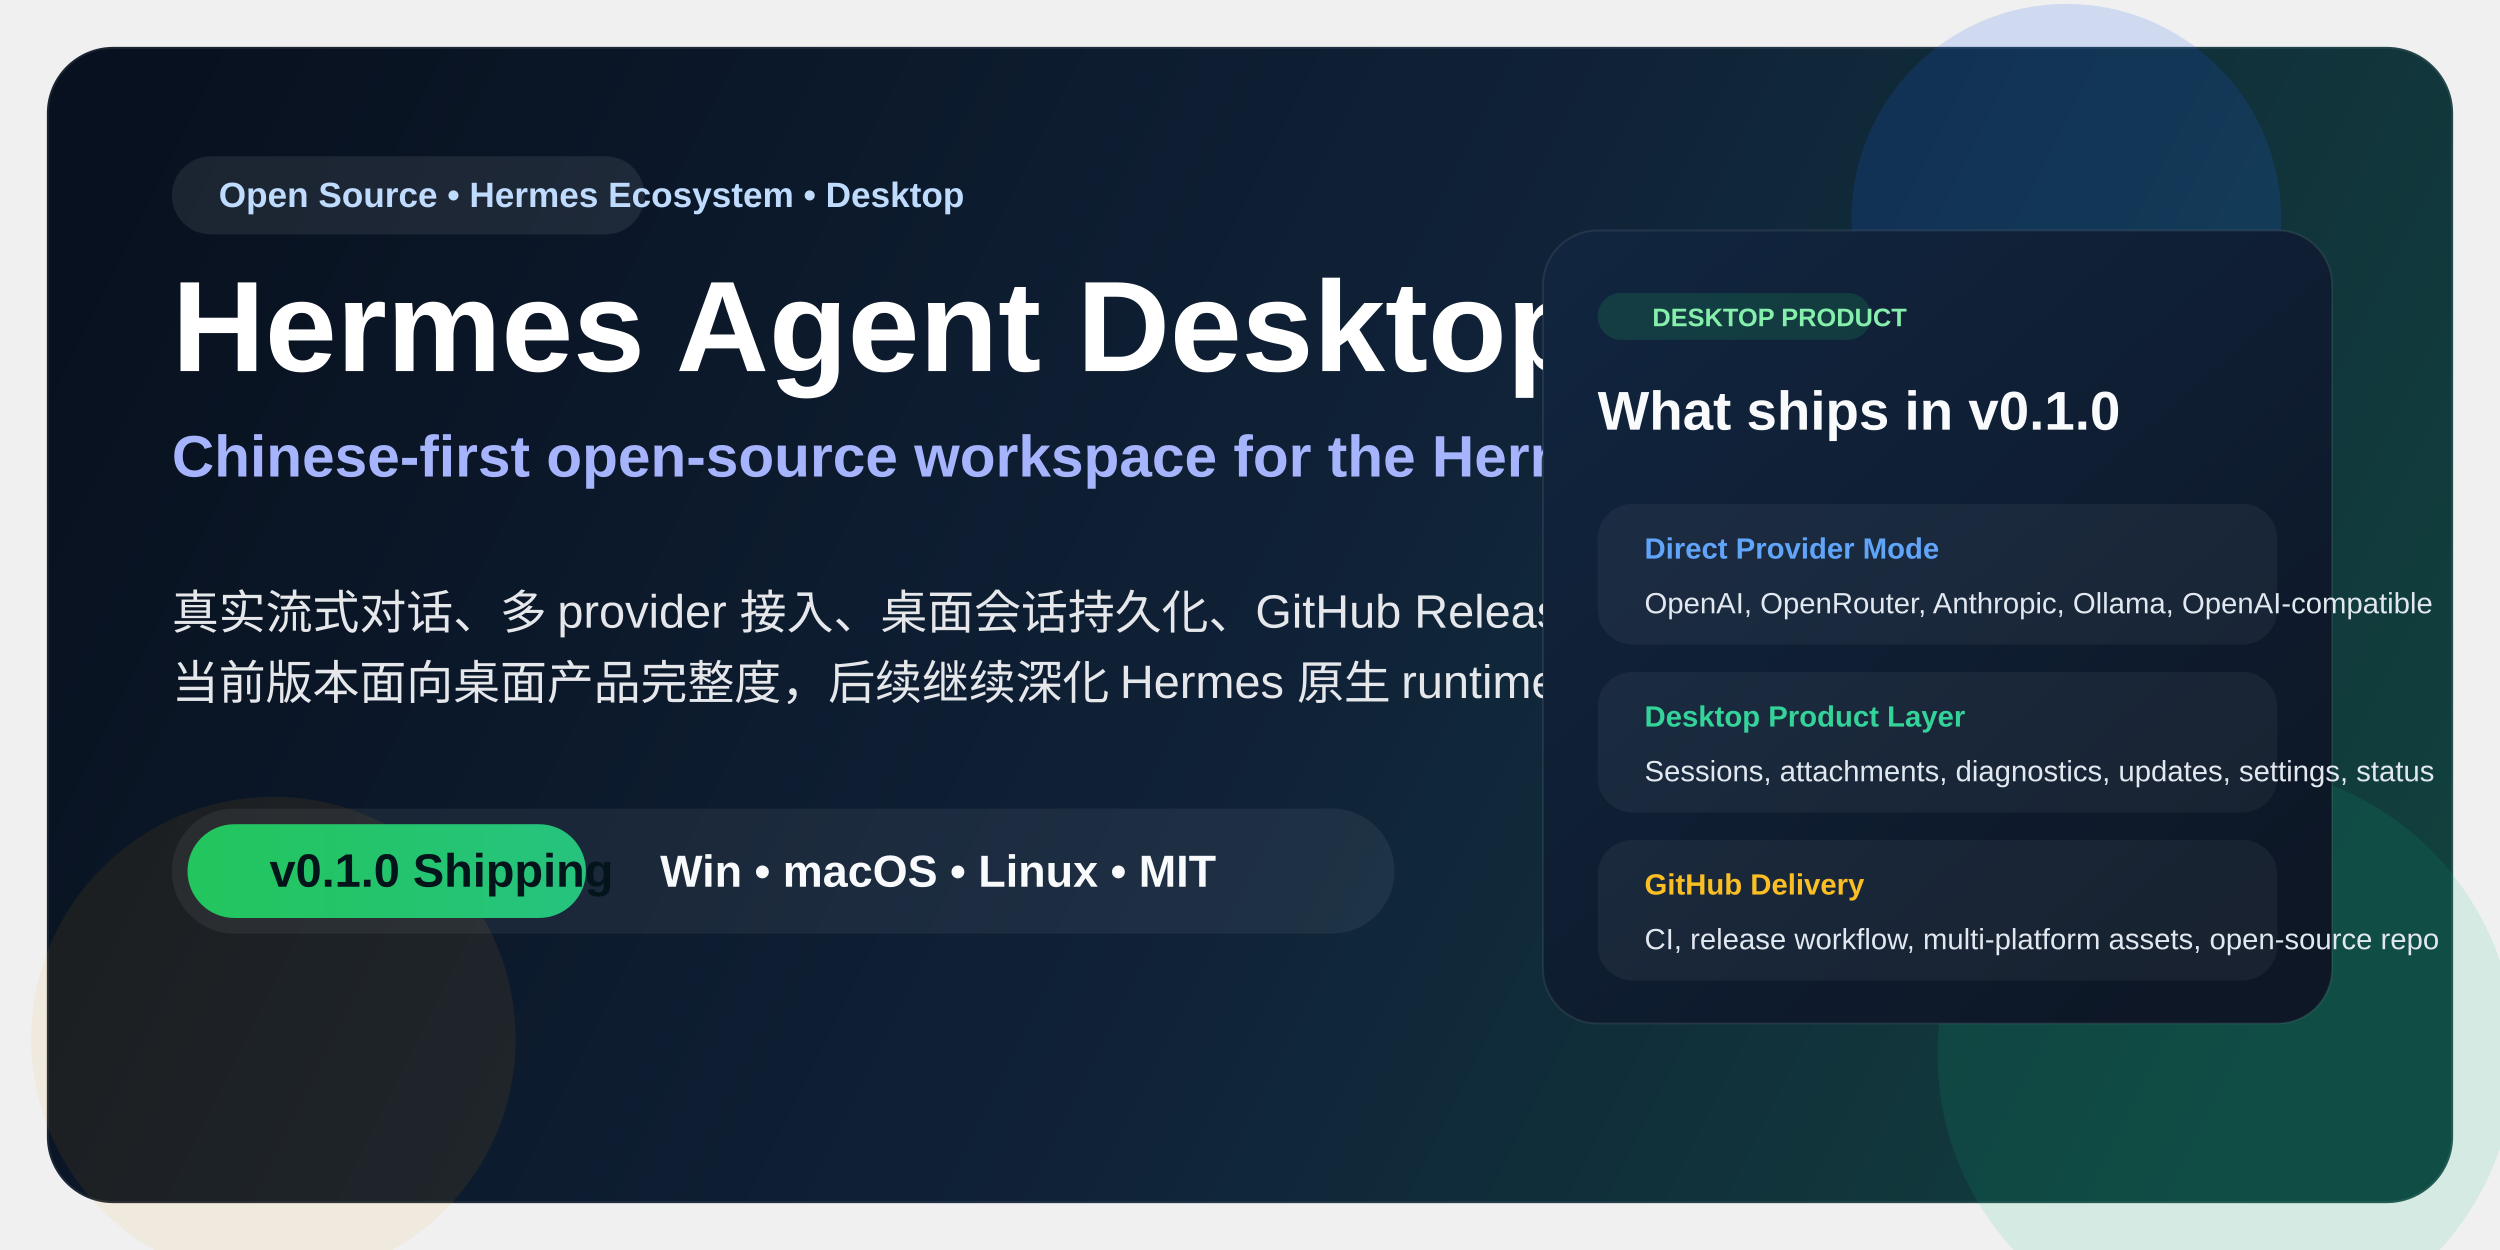
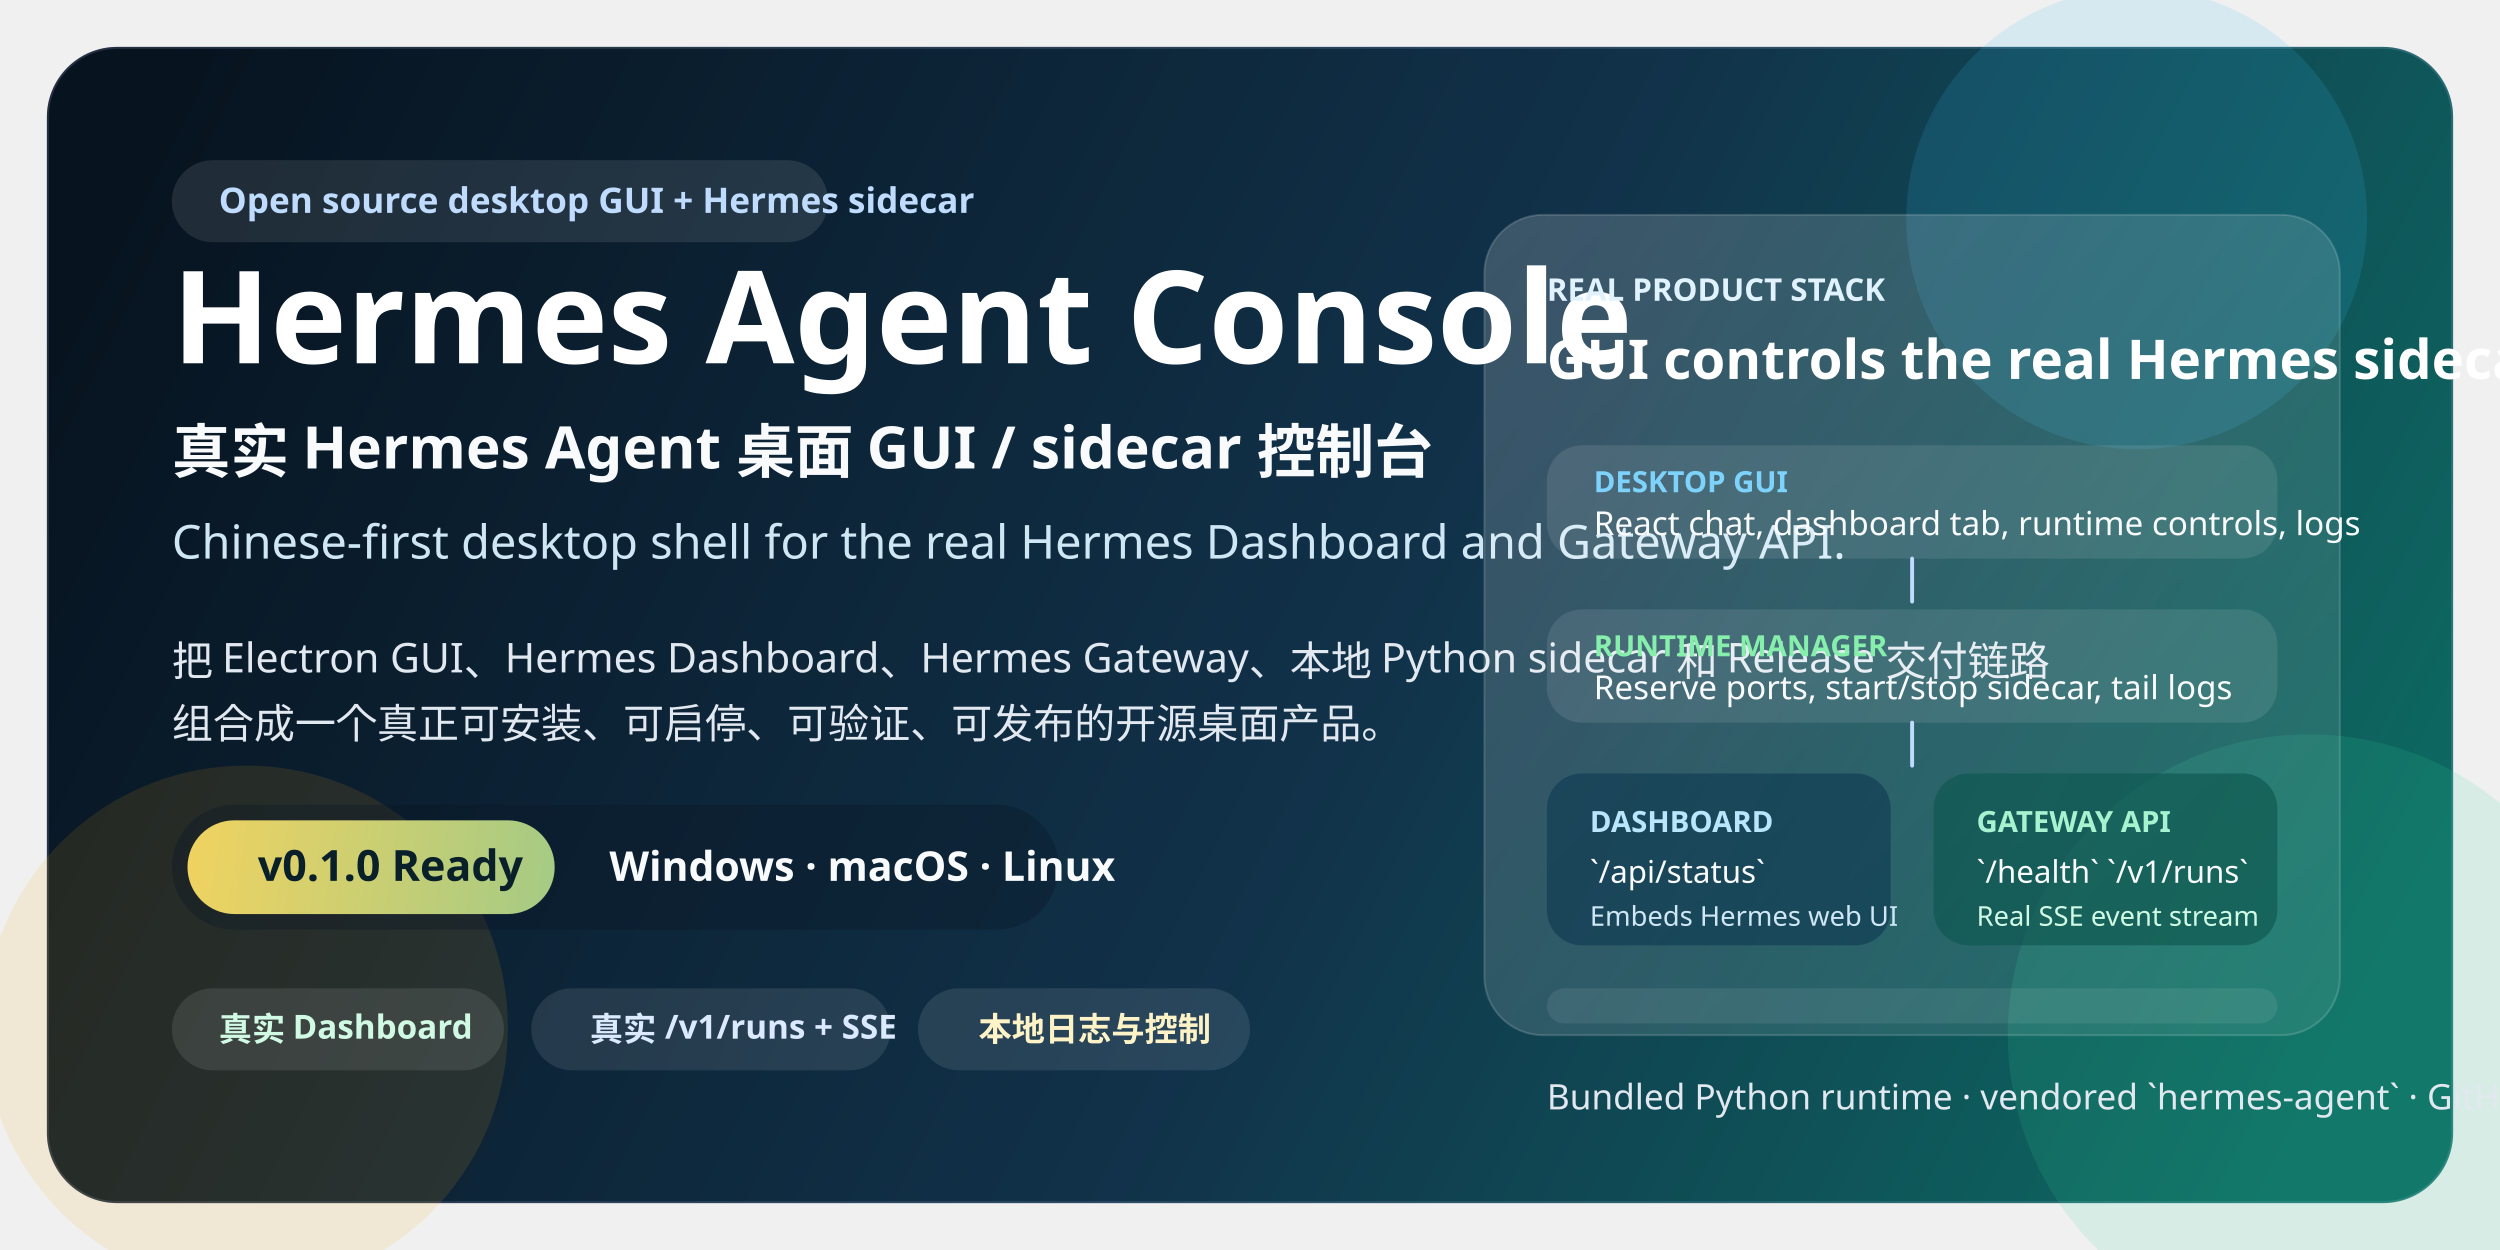
<svg xmlns="http://www.w3.org/2000/svg" width="1280" height="640" viewBox="0 0 1280 640" fill="none">
  <defs>
-     <linearGradient id="bg" x1="80" y1="52" x2="1168" y2="596" gradientUnits="userSpaceOnUse">
-       <stop stop-color="#08111F" />
-       <stop offset="0.55" stop-color="#102238" />
-       <stop offset="1" stop-color="#11403D" />
+     <linearGradient id="bg" x1="74" y1="48" x2="1188" y2="600" gradientUnits="userSpaceOnUse">
+       <stop stop-color="#07131F" />
+       <stop offset="0.56" stop-color="#11324A" />
+       <stop offset="1" stop-color="#0D6B62" />
    </linearGradient>
-     <linearGradient id="accent" x1="110" y1="446" x2="1010" y2="446" gradientUnits="userSpaceOnUse">
-       <stop stop-color="#22C55E" />
-       <stop offset="1" stop-color="#38BDF8" />
+     <linearGradient id="card" x1="780" y1="114" x2="1160" y2="528" gradientUnits="userSpaceOnUse">
+       <stop stop-color="#FFFFFF" stop-opacity="0.18" />
+       <stop offset="1" stop-color="#FFFFFF" stop-opacity="0.08" />
    </linearGradient>
-     <linearGradient id="card" x1="808" y1="130" x2="1124" y2="494" gradientUnits="userSpaceOnUse">
-       <stop stop-color="#11253F" />
-       <stop offset="1" stop-color="#0D1726" />
+     <linearGradient id="accent" x1="88" y1="410" x2="542" y2="474" gradientUnits="userSpaceOnUse">
+       <stop stop-color="#F4D35E" />
+       <stop offset="1" stop-color="#40C0B6" />
    </linearGradient>
  </defs>
-   <rect x="24" y="24" width="1232" height="592" rx="34" fill="url(#bg)" />
-   <rect x="24.5" y="24.5" width="1231" height="591" rx="33.5" stroke="rgba(255,255,255,0.08)" />
-   <circle cx="1058" cy="112" r="110" fill="#2563EB" fill-opacity="0.16" />
-   <circle cx="1140" cy="540" r="148" fill="#10B981" fill-opacity="0.12" />
-   <circle cx="140" cy="532" r="124" fill="#F59E0B" fill-opacity="0.08" />
-   <rect x="88" y="80" width="242" height="40" rx="20" fill="rgba(255,255,255,0.08)" />
-   <text x="112" y="106" fill="#BFDBFE" font-family="Segoe UI, Arial, sans-serif" font-size="18" font-weight="700">Open Source • Hermes Ecosystem • Desktop</text>
-   <text x="88" y="190" fill="white" font-family="Segoe UI, Arial, sans-serif" font-size="66" font-weight="800">Hermes Agent Desktop</text>
-   <text x="88" y="244" fill="#A5B4FC" font-family="Segoe UI, Arial, sans-serif" font-size="30" font-weight="600">Chinese-first open-source workspace for the Hermes agent ecosystem</text>
-   <text x="88" y="322" fill="#E5E7EB" font-family="Segoe UI, Arial, sans-serif" font-size="24" font-weight="500">真实流式对话、多 provider 接入、桌面会话持久化、GitHub Release 交付，</text>
-   <text x="88" y="358" fill="#E5E7EB" font-family="Segoe UI, Arial, sans-serif" font-size="24" font-weight="500">当前版本面向桌面产品完整度，后续继续深化 Hermes 原生 runtime bridge。</text>
-   <rect x="88" y="414" width="626" height="64" rx="32" fill="rgba(255,255,255,0.06)" />
-   <rect x="96" y="422" width="204" height="48" rx="24" fill="url(#accent)" />
-   <text x="138" y="454" fill="#03141B" font-family="Segoe UI, Arial, sans-serif" font-size="24" font-weight="800">v0.1.0 Shipping</text>
-   <text x="338" y="454" fill="#F8FAFC" font-family="Segoe UI, Arial, sans-serif" font-size="23" font-weight="700">Win • macOS • Linux • MIT</text>
-   <rect x="790" y="118" width="404" height="406" rx="28" fill="url(#card)" stroke="rgba(255,255,255,0.08)" />
-   <rect x="818" y="150" width="140" height="24" rx="12" fill="rgba(34,197,94,0.16)" />
-   <text x="846" y="167" fill="#86EFAC" font-family="Segoe UI, Arial, sans-serif" font-size="13" font-weight="700">DESKTOP PRODUCT</text>
-   <text x="818" y="220" fill="#F8FAFC" font-family="Segoe UI, Arial, sans-serif" font-size="28" font-weight="800">What ships in v0.1.0</text>
-   <rect x="818" y="258" width="348" height="72" rx="18" fill="rgba(255,255,255,0.05)" />
-   <text x="842" y="286" fill="#60A5FA" font-family="Segoe UI, Arial, sans-serif" font-size="15" font-weight="700">Direct Provider Mode</text>
-   <text x="842" y="314" fill="#E2E8F0" font-family="Segoe UI, Arial, sans-serif" font-size="15">OpenAI, OpenRouter, Anthropic, Ollama, OpenAI-compatible</text>
-   <rect x="818" y="344" width="348" height="72" rx="18" fill="rgba(255,255,255,0.05)" />
-   <text x="842" y="372" fill="#34D399" font-family="Segoe UI, Arial, sans-serif" font-size="15" font-weight="700">Desktop Product Layer</text>
-   <text x="842" y="400" fill="#E2E8F0" font-family="Segoe UI, Arial, sans-serif" font-size="15">Sessions, attachments, diagnostics, updates, settings, status</text>
-   <rect x="818" y="430" width="348" height="72" rx="18" fill="rgba(255,255,255,0.05)" />
-   <text x="842" y="458" fill="#FBBF24" font-family="Segoe UI, Arial, sans-serif" font-size="15" font-weight="700">GitHub Delivery</text>
-   <text x="842" y="486" fill="#E2E8F0" font-family="Segoe UI, Arial, sans-serif" font-size="15">CI, release workflow, multi-platform assets, open-source repo</text>
+   <rect x="24" y="24" width="1232" height="592" rx="36" fill="url(#bg)" />
+   <rect x="24.5" y="24.5" width="1231" height="591" rx="35.5" stroke="#C7D2FE" stroke-opacity="0.16" />
+   <circle cx="1094" cy="112" r="118" fill="#38BDF8" fill-opacity="0.14" />
+   <circle cx="1182" cy="530" r="154" fill="#34D399" fill-opacity="0.14" />
+   <circle cx="126" cy="526" r="134" fill="#F59E0B" fill-opacity="0.12" />
+   <rect x="88" y="82" width="336" height="42" rx="21" fill="#FFFFFF" fill-opacity="0.1" />
+   <text x="112" y="109" fill="#BFDBFE" font-family="Segoe UI, PingFang SC, Microsoft YaHei, sans-serif" font-size="18" font-weight="700">
+     Open source desktop GUI + Hermes sidecar
+   </text>
+   <text x="88" y="186" fill="#FFFFFF" font-family="Segoe UI, PingFang SC, Microsoft YaHei, sans-serif" font-size="66" font-weight="800">
+     Hermes Agent Console
+   </text>
+   <text x="88" y="242" fill="#F8FAFC" font-family="Segoe UI, PingFang SC, Microsoft YaHei, sans-serif" font-size="30" font-weight="700">
+     真实 Hermes Agent 桌面 GUI / sidecar 控制台
+   </text>
+   <text x="88" y="286" fill="#CFE7F4" font-family="Segoe UI, PingFang SC, Microsoft YaHei, sans-serif" font-size="24" font-weight="500">
+     Chinese-first desktop shell for the real Hermes Dashboard and Gateway API.
+   </text>
+   <text x="88" y="346" fill="#E2E8F0" font-family="Segoe UI, PingFang SC, Microsoft YaHei, sans-serif" font-size="21">
+     把 Electron GUI、Hermes Dashboard、Hermes Gateway、本地 Python sidecar 和 Release 交付链路
+   </text>
+   <text x="88" y="378" fill="#E2E8F0" font-family="Segoe UI, PingFang SC, Microsoft YaHei, sans-serif" font-size="21">
+     组合成一个真正可安装、可启停、可验证、可发布的开源桌面产品。
+   </text>
+   <rect x="88" y="412" width="454" height="64" rx="32" fill="#0A1724" fill-opacity="0.34" />
+   <rect x="96" y="420" width="188" height="48" rx="24" fill="url(#accent)" />
+   <text x="132" y="451" fill="#09202A" font-family="Segoe UI, PingFang SC, Microsoft YaHei, sans-serif" font-size="22" font-weight="800">
+     v0.1.0 Ready
+   </text>
+   <text x="312" y="451" fill="#F8FAFC" font-family="Segoe UI, PingFang SC, Microsoft YaHei, sans-serif" font-size="21" font-weight="700">
+     Windows · macOS · Linux
+   </text>
+   <rect x="88" y="506" width="170" height="42" rx="21" fill="#FFFFFF" fill-opacity="0.1" />
+   <rect x="272" y="506" width="184" height="42" rx="21" fill="#FFFFFF" fill-opacity="0.1" />
+   <rect x="470" y="506" width="170" height="42" rx="21" fill="#FFFFFF" fill-opacity="0.1" />
+   <text x="112" y="533" fill="#D1FAE5" font-family="Segoe UI, PingFang SC, Microsoft YaHei, sans-serif" font-size="17" font-weight="700">
+     真实 Dashboard
+   </text>
+   <text x="302" y="533" fill="#DBEAFE" font-family="Segoe UI, PingFang SC, Microsoft YaHei, sans-serif" font-size="17" font-weight="700">
+     真实 /v1/runs + SSE
+   </text>
+   <text x="501" y="533" fill="#FEF3C7" font-family="Segoe UI, PingFang SC, Microsoft YaHei, sans-serif" font-size="17" font-weight="700">
+     本地日志与控制
+   </text>
+   <rect x="760" y="110" width="438" height="420" rx="30" fill="url(#card)" stroke="#FFFFFF" stroke-opacity="0.16" />
+   <text x="792" y="154" fill="#E0F2FE" font-family="Segoe UI, PingFang SC, Microsoft YaHei, sans-serif" font-size="16" font-weight="800">
+     REAL PRODUCT STACK
+   </text>
+   <text x="792" y="194" fill="#FFFFFF" font-family="Segoe UI, PingFang SC, Microsoft YaHei, sans-serif" font-size="28" font-weight="800">
+     GUI controls the real Hermes sidecar
+   </text>
+   <rect x="792" y="228" width="374" height="58" rx="18" fill="#FFFFFF" fill-opacity="0.1" />
+   <text x="816" y="252" fill="#7DD3FC" font-family="Segoe UI, PingFang SC, Microsoft YaHei, sans-serif" font-size="15" font-weight="800">
+     DESKTOP GUI
+   </text>
+   <text x="816" y="274" fill="#F8FAFC" font-family="Segoe UI, PingFang SC, Microsoft YaHei, sans-serif" font-size="17">
+     React chat, dashboard tab, runtime controls, logs
+   </text>
+   <path d="M979 286V308" stroke="#BFDBFE" stroke-width="2" stroke-linecap="round" />
+   <rect x="792" y="312" width="374" height="58" rx="18" fill="#FFFFFF" fill-opacity="0.1" />
+   <text x="816" y="336" fill="#86EFAC" font-family="Segoe UI, PingFang SC, Microsoft YaHei, sans-serif" font-size="15" font-weight="800">
+     RUNTIME MANAGER
+   </text>
+   <text x="816" y="358" fill="#F8FAFC" font-family="Segoe UI, PingFang SC, Microsoft YaHei, sans-serif" font-size="17">
+     Reserve ports, start/stop sidecar, tail logs
+   </text>
+   <path d="M979 370V392" stroke="#BFDBFE" stroke-width="2" stroke-linecap="round" />
+   <rect x="792" y="396" width="176" height="88" rx="18" fill="#0F3B52" fill-opacity="0.64" />
+   <rect x="990" y="396" width="176" height="88" rx="18" fill="#0E574E" fill-opacity="0.64" />
+   <text x="814" y="426" fill="#BAE6FD" font-family="Segoe UI, PingFang SC, Microsoft YaHei, sans-serif" font-size="15" font-weight="800">
+     DASHBOARD
+   </text>
+   <text x="814" y="452" fill="#F8FAFC" font-family="Segoe UI, PingFang SC, Microsoft YaHei, sans-serif" font-size="16">
+     `/api/status`
+   </text>
+   <text x="814" y="474" fill="#CFE7F4" font-family="Segoe UI, PingFang SC, Microsoft YaHei, sans-serif" font-size="14">
+     Embeds Hermes web UI
+   </text>
+   <text x="1012" y="426" fill="#A7F3D0" font-family="Segoe UI, PingFang SC, Microsoft YaHei, sans-serif" font-size="15" font-weight="800">
+     GATEWAY API
+   </text>
+   <text x="1012" y="452" fill="#F8FAFC" font-family="Segoe UI, PingFang SC, Microsoft YaHei, sans-serif" font-size="16">
+     `/health` `/v1/runs`
+   </text>
+   <text x="1012" y="474" fill="#D1FAE5" font-family="Segoe UI, PingFang SC, Microsoft YaHei, sans-serif" font-size="14">
+     Real SSE event stream
+   </text>
+   <rect x="792" y="506" width="374" height="18" rx="9" fill="#FFFFFF" fill-opacity="0.08" />
+   <text x="792" y="568" fill="#E2E8F0" font-family="Segoe UI, PingFang SC, Microsoft YaHei, sans-serif" font-size="18">
+     Bundled Python runtime · vendored `hermes-agent` · GitHub Releases
+   </text>
</svg>
